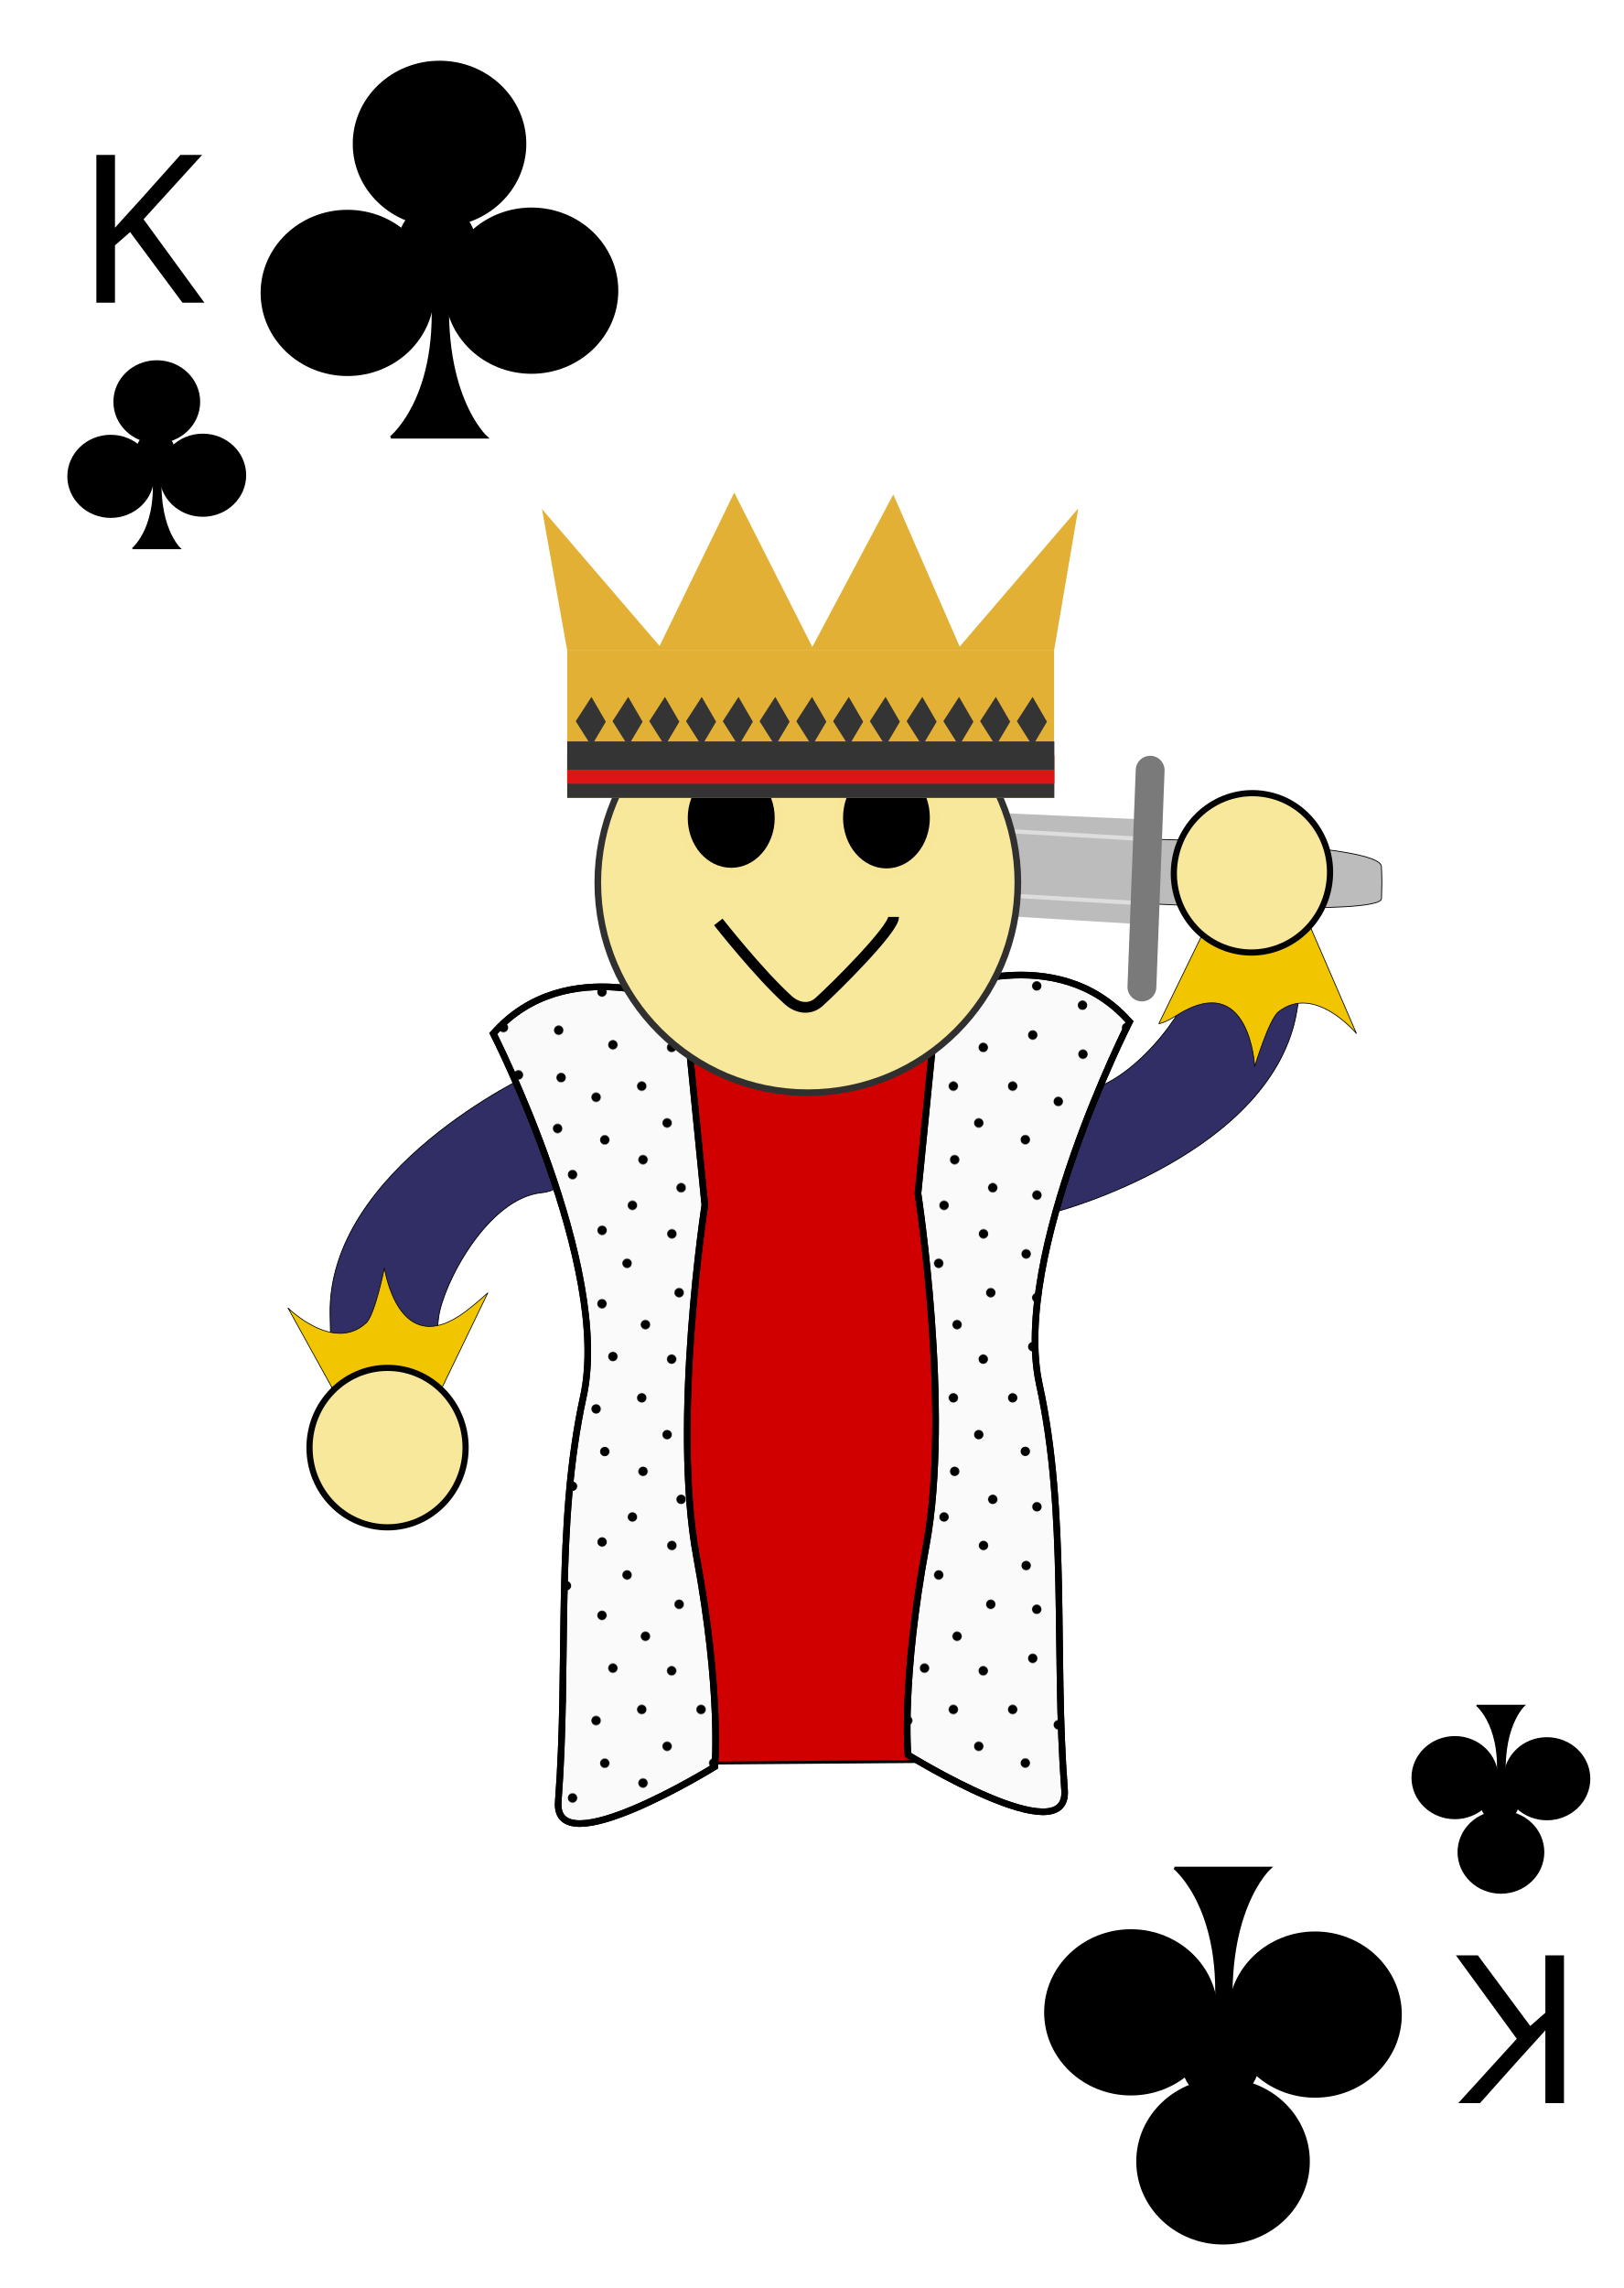
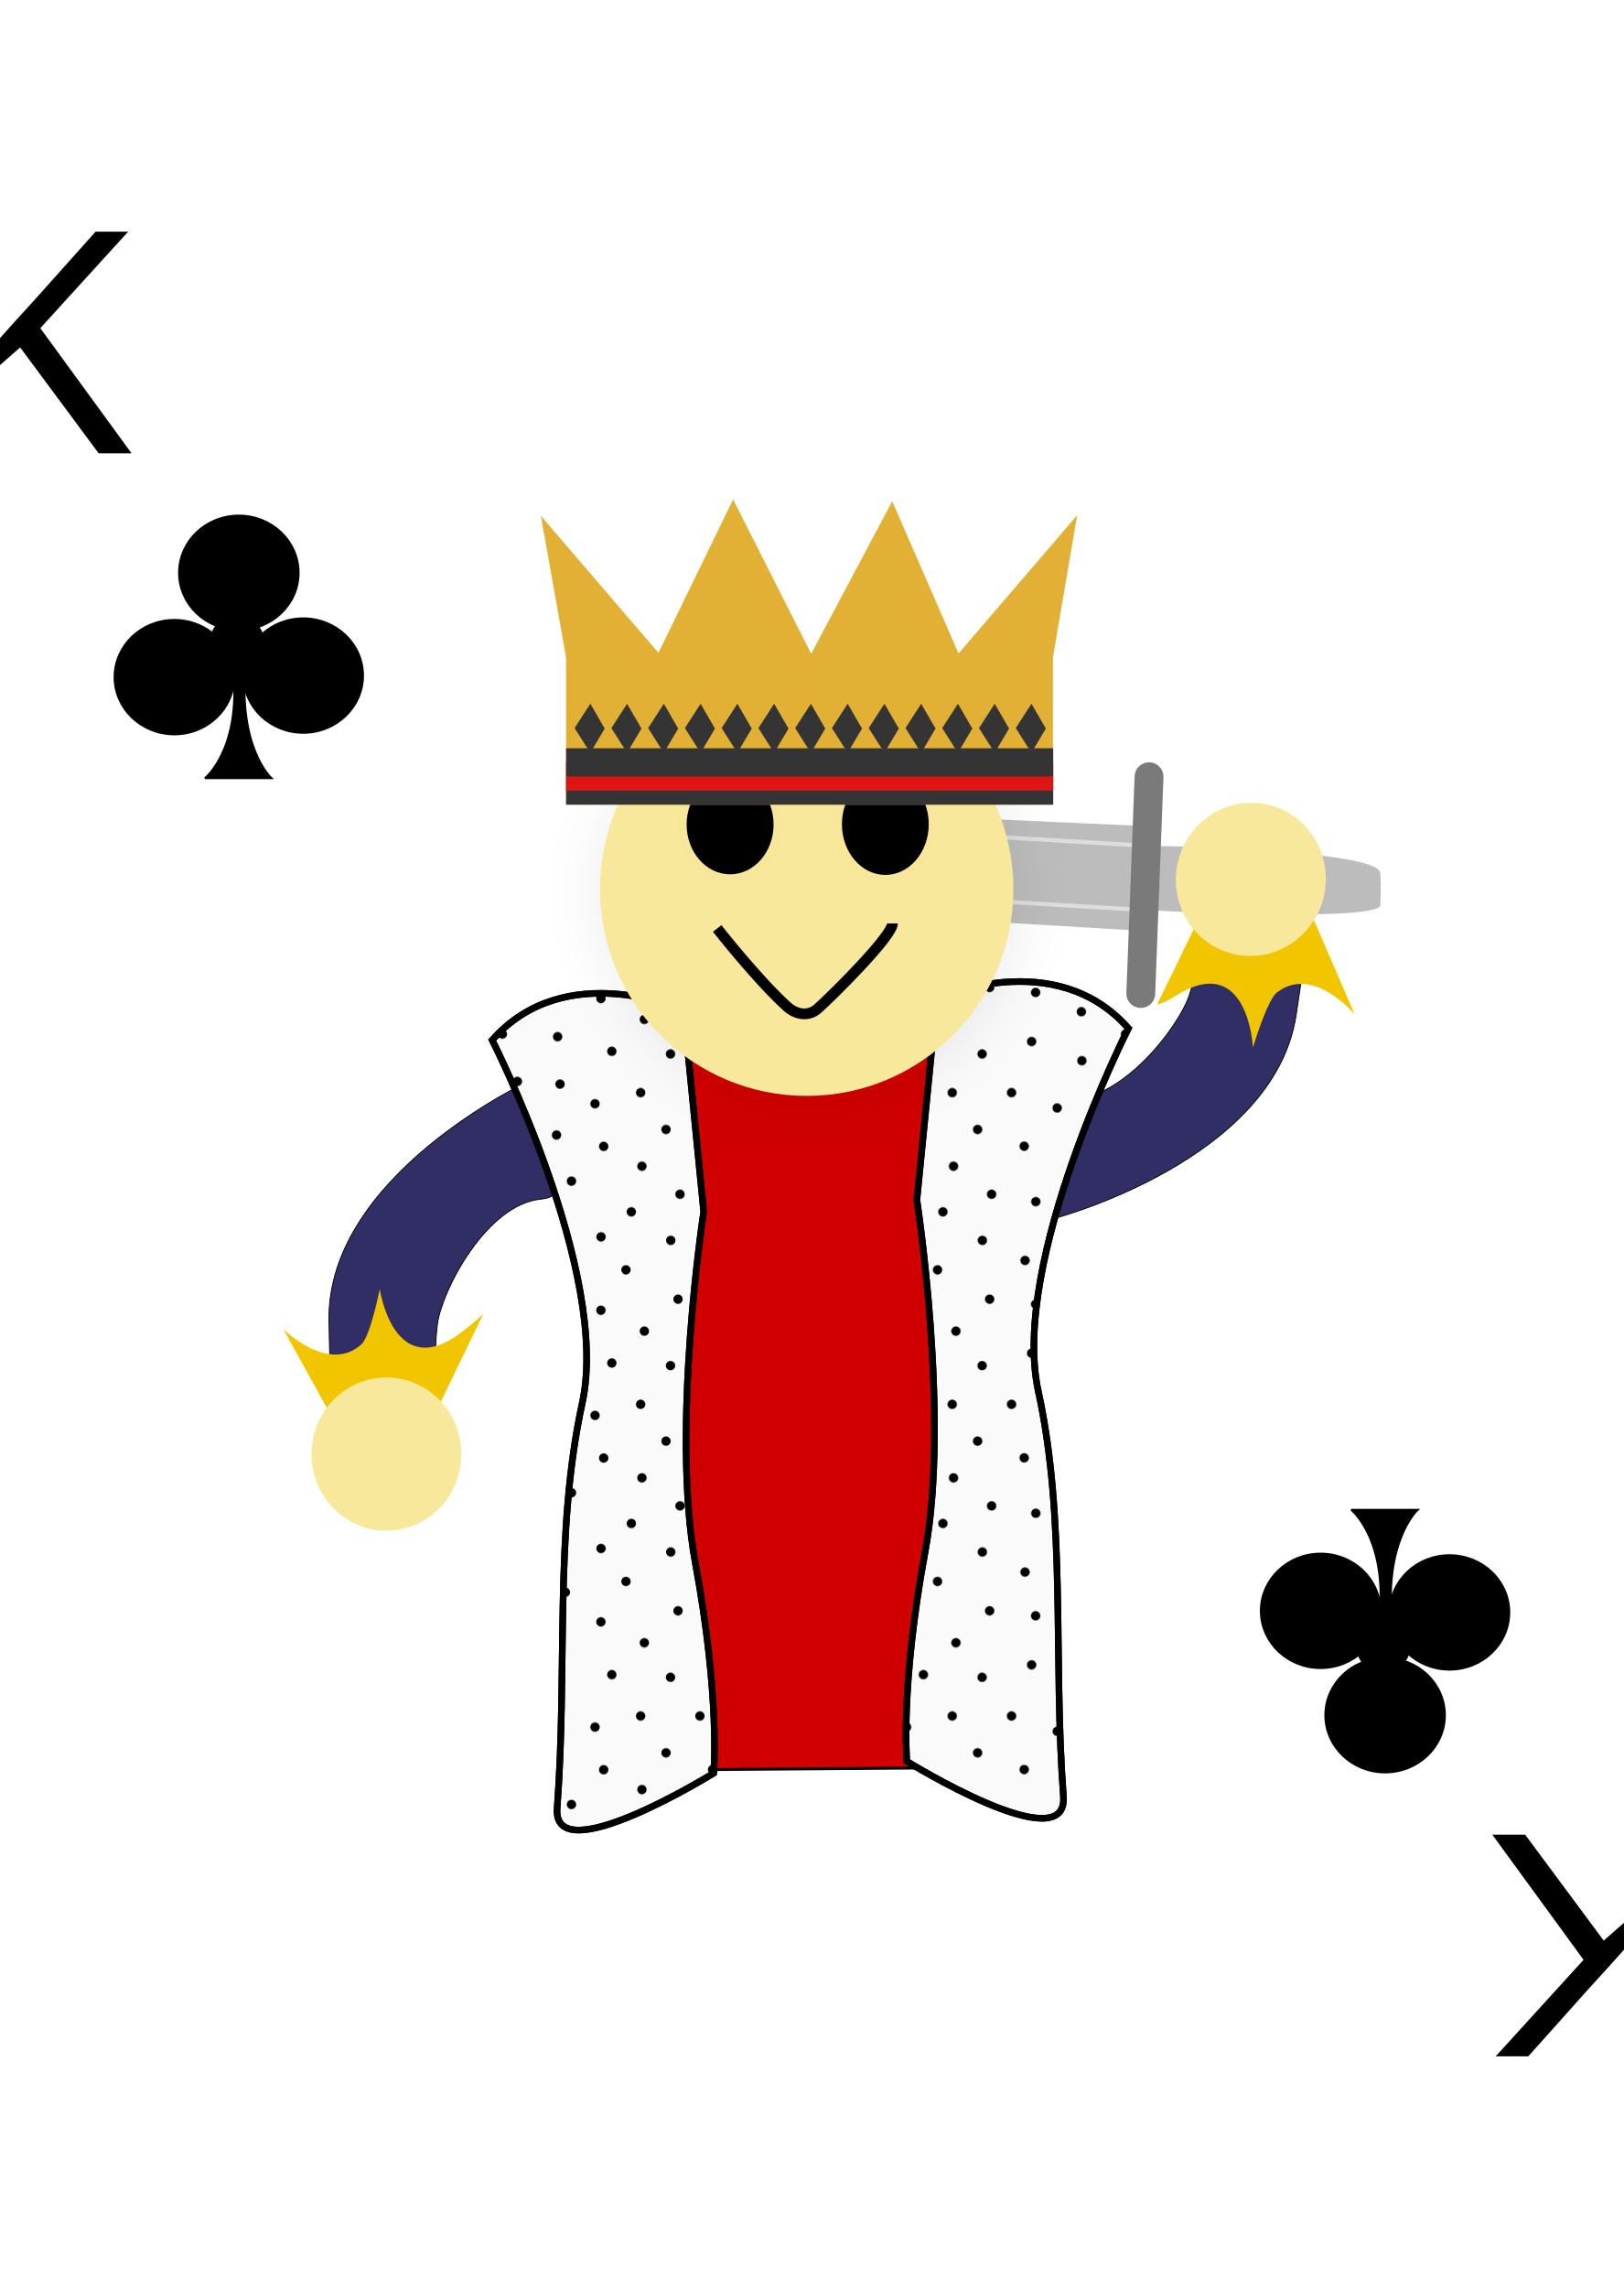
<svg xmlns="http://www.w3.org/2000/svg" xmlns:xlink="http://www.w3.org/1999/xlink" id="svg8" version="1.1" viewBox="0 0 443 624" height="624mm" width="443mm">
  <defs id="defs2">
-     <pattern patternTransform="matrix(8.5,0,0,8.5,30.53124,18.36469)" id="pattern3461" xlink:href="#Polkadots-med" />
-     <pattern patternTransform="matrix(8.5,0,0,8.5,30.53124,18.36469)" id="pattern3459" xlink:href="#Polkadots-med" />
+     <pattern patternTransform="matrix(8.5,0,0,8.5,30.22488,20.14122)" id="pattern3461" xlink:href="#Polkadots-med" />
+     <pattern patternTransform="matrix(8.5,0,0,8.5,30.22488,20.14122)" id="pattern3459" xlink:href="#Polkadots-med" />
    <pattern patternUnits="userSpaceOnUse" width="10" height="10" patternTransform="translate(0,0) scale(10,10)" id="Polkadots-med">
      <circle style="fill:black;stroke:none" cx="2.567" cy="0.810" r="0.15" id="circle2460" />
      <circle style="fill:black;stroke:none" cx="3.048" cy="2.33" r="0.15" id="circle2462" />
      <circle style="fill:black;stroke:none" cx="4.418" cy="2.415" r="0.15" id="circle2464" />
      <circle style="fill:black;stroke:none" cx="1.844" cy="3.029" r="0.15" id="circle2466" />
      <circle style="fill:black;stroke:none" cx="6.08" cy="1.363" r="0.15" id="circle2468" />
      <circle style="fill:black;stroke:none" cx="5.819" cy="4.413" r="0.15" id="circle2470" />
      <circle style="fill:black;stroke:none" cx="4.305" cy="4.048" r="0.15" id="circle2472" />
      <circle style="fill:black;stroke:none" cx="5.541" cy="3.045" r="0.15" id="circle2474" />
      <circle style="fill:black;stroke:none" cx="4.785" cy="5.527" r="0.15" id="circle2476" />
      <circle style="fill:black;stroke:none" cx="2.667" cy="5.184" r="0.15" id="circle2478" />
      <circle style="fill:black;stroke:none" cx="7.965" cy="1.448" r="0.15" id="circle2480" />
      <circle style="fill:black;stroke:none" cx="7.047" cy="5.049" r="0.15" id="circle2482" />
      <circle style="fill:black;stroke:none" cx="4.340" cy="0.895" r="0.15" id="circle2484" />
      <circle style="fill:black;stroke:none" cx="7.125" cy="0.340" r="0.15" id="circle2486" />
      <circle style="fill:black;stroke:none" cx="9.553" cy="1.049" r="0.15" id="circle2488" />
      <circle style="fill:black;stroke:none" cx="7.006" cy="2.689" r="0.15" id="circle2490" />
      <circle style="fill:black;stroke:none" cx="8.909" cy="2.689" r="0.15" id="circle2492" />
      <circle style="fill:black;stroke:none" cx="9.315" cy="4.407" r="0.15" id="circle2494" />
      <circle style="fill:black;stroke:none" cx="7.820" cy="3.870" r="0.15" id="circle2496" />
      <circle style="fill:black;stroke:none" cx="8.270" cy="5.948" r="0.15" id="circle2498" />
      <circle style="fill:black;stroke:none" cx="7.973" cy="7.428" r="0.15" id="circle2500" />
      <circle style="fill:black;stroke:none" cx="9.342" cy="8.072" r="0.15" id="circle2502" />
      <circle style="fill:black;stroke:none" cx="8.206" cy="9.315" r="0.15" id="circle2504" />
      <circle style="fill:black;stroke:none" cx="9.682" cy="9.475" r="0.15" id="circle2506" />
      <circle style="fill:black;stroke:none" cx="9.688" cy="6.186" r="0.15" id="circle2508" />
      <circle style="fill:black;stroke:none" cx="3.379" cy="6.296" r="0.15" id="circle2510" />
      <circle style="fill:black;stroke:none" cx="2.871" cy="8.204" r="0.15" id="circle2512" />
      <circle style="fill:black;stroke:none" cx="4.59" cy="8.719" r="0.15" id="circle2514" />
      <circle style="fill:black;stroke:none" cx="3.181" cy="9.671" r="0.15" id="circle2516" />
      <circle style="fill:black;stroke:none" cx="5.734" cy="7.315" r="0.15" id="circle2518" />
      <circle style="fill:black;stroke:none" cx="6.707" cy="6.513" r="0.15" id="circle2520" />
      <circle style="fill:black;stroke:none" cx="5.730" cy="9.670" r="0.15" id="circle2522" />
      <circle style="fill:black;stroke:none" cx="6.535" cy="8.373" r="0.15" id="circle2524" />
      <circle style="fill:black;stroke:none" cx="4.37" cy="7.154" r="0.15" id="circle2526" />
      <circle style="fill:black;stroke:none" cx="0.622" cy="7.25" r="0.15" id="circle2528" />
      <circle style="fill:black;stroke:none" cx="0.831" cy="5.679" r="0.15" id="circle2530" />
      <circle style="fill:black;stroke:none" cx="1.257" cy="8.519" r="0.15" id="circle2532" />
      <circle style="fill:black;stroke:none" cx="1.989" cy="6.877" r="0.15" id="circle2534" />
      <circle style="fill:black;stroke:none" cx="0.374" cy="3.181" r="0.15" id="circle2536" />
      <circle style="fill:black;stroke:none" cx="1.166" cy="1.664" r="0.15" id="circle2538" />
      <circle style="fill:black;stroke:none" cx="1.151" cy="0.093" r="0.15" id="circle2540" />
      <circle style="fill:black;stroke:none" cx="1.151" cy="10.093" r="0.15" id="circle2542" />
      <circle style="fill:black;stroke:none" cx="1.302" cy="4.451" r="0.15" id="circle2544" />
      <circle style="fill:black;stroke:none" cx="3.047" cy="3.763" r="0.15" id="circle2546" />
    </pattern>
    <clipPath clipPathUnits="userSpaceOnUse" id="clipEmfPath1">
      <path d="M 0,0 H 264.091 V 373.013 H 0 Z" id="path833" />
    </clipPath>
    <pattern id="EMFhbasepattern" patternUnits="userSpaceOnUse" width="6" height="6" x="0" y="0" />
+     <filter style="color-interpolation-filters:sRGB;" id="filter15772" x="-0.17" y="-0.17" width="1.347" height="1.347">
+       <feFlood flood-opacity="0.082" flood-color="rgb(0,0,0)" result="flood" id="feFlood15762" />
+       <feComposite in="flood" in2="SourceGraphic" operator="in" result="composite1" id="feComposite15764" />
+       <feGaussianBlur in="composite1" stdDeviation="9.391" result="blur" id="feGaussianBlur15766" />
+       <feOffset dx="1" dy="1" result="offset" id="feOffset15768" />
+       <feComposite in="SourceGraphic" in2="offset" operator="over" result="composite2" id="feComposite15770" />
+     </filter>
  </defs>
  <g id="layer1">
    <text xml:space="preserve" style="font-style:normal;font-weight:normal;font-size:27.566px;line-height:1.25;font-family:sans-serif;fill:#000000;fill-opacity:1;stroke:none;stroke-width:0.861" x="26.895" y="60.38" id="text874">
      <tspan x="26.895" y="60.38" style="font-style:normal;font-variant:normal;font-weight:normal;font-stretch:normal;font-size:27.566px;font-family:'Fredoka One';-inkscape-font-specification:'Fredoka One';stroke-width:0.861" id="tspan884" />
    </text>
-     <text id="text1076" y="82.549" x="20.82" style="font-style:normal;font-weight:normal;font-size:56.444px;line-height:1.25;font-family:sans-serif;fill:#000000;fill-opacity:1;stroke:none;stroke-width:0.265" xml:space="preserve">
-       <tspan style="font-style:normal;font-variant:normal;font-weight:normal;font-stretch:normal;font-size:56.444px;font-family:'Fredoka One';-inkscape-font-specification:'Fredoka One';fill:#000000;fill-opacity:1;stroke-width:0.265" y="82.549" x="20.82" id="tspan1074">K</tspan>
-     </text>
-     <g id="g1964">
-       <path style="fill:#d00000;fill-opacity:1;stroke:#000000;stroke-width:0.794px;stroke-linecap:butt;stroke-linejoin:miter;stroke-opacity:1" d="m 162.105,278.076 1.109,203.001 112.426,-0.869 0.37,-202.131 z" id="path903" />
-       <path style="fill:#302e65;fill-opacity:1;stroke:#000000;stroke-width:0.225px;stroke-linecap:butt;stroke-linejoin:miter;stroke-opacity:1" d="m 145.03,292.797 c 0,0 -55.886,25.898 -54.977,65.882 0.909,39.984 0.454,22.718 0.454,22.718 l 28.99,-0.682 c 0,0 -1.034,-12.265 0.156,-21.405 1.19,-9.14 13.367,-32.53 28.104,-34.026 16.992,-1.725 -2.726,-32.487 -2.726,-32.487 z" id="path990" />
-       <g id="g1031" transform="matrix(0.85,0,0,0.85,30.30406,19.84135)">
+     <g id="g12892">
+       <path style="fill:#d00000;fill-opacity:1;stroke:#000000;stroke-width:0.794px;stroke-linecap:butt;stroke-linejoin:miter;stroke-opacity:1" d="m 161.798,279.853 1.109,203.001 112.426,-0.869 0.37,-202.131 z" id="path903" />
+       <path style="fill:#302e65;fill-opacity:1;stroke:#000000;stroke-width:0.225px;stroke-linecap:butt;stroke-linejoin:miter;stroke-opacity:1" d="m 144.723,294.574 c 0,0 -55.886,25.898 -54.977,65.882 0.909,39.984 0.454,22.718 0.454,22.718 l 28.99,-0.682 c 0,0 -1.034,-12.265 0.156,-21.405 1.19,-9.14 13.367,-32.53 28.104,-34.026 16.992,-1.725 -2.726,-32.487 -2.726,-32.487 z" id="path990" />
+       <g id="g1031" transform="matrix(0.85,0,0,0.85,29.9977,21.61789)">
        <g id="g1048">
-           <path id="path1010" d="m 331.85,266.556 c 0,0 75.751,4.065 75.887,-1.583 0.136,-5.648 0.188,-4.844 -0.018,-10.255 -0.294,-7.723 -76.038,-8.83 -76.038,-8.83 z" style="fill:#bcbcbc;fill-opacity:1;stroke:#000000;stroke-width:0.265px;stroke-linecap:butt;stroke-linejoin:miter;stroke-opacity:1" />
+           <path id="path1010" d="m 331.85,266.556 c 0,0 75.751,4.065 75.887,-1.583 0.136,-5.648 0.188,-4.844 -0.018,-10.255 -0.294,-7.723 -76.038,-8.83 -76.038,-8.83 z" style="fill:#bcbcbc;fill-opacity:1;stroke:none;stroke-width:0.265px;stroke-linecap:butt;stroke-linejoin:miter;stroke-opacity:1" />
          <path style="fill:#bcbcbc;fill-opacity:1;stroke:none;stroke-width:0.265px;stroke-linecap:butt;stroke-linejoin:miter;stroke-opacity:1" d="m 332.619,239.637 -58.964,-2.646 -1.323,32.695 59.342,3.591 z" id="path1014" />
          <path id="path1024" d="m 331.681,245.888 -58.666,-3.475" style="fill:none;stroke:#dddddd;stroke-width:1.323;stroke-linecap:butt;stroke-linejoin:miter;stroke-miterlimit:4;stroke-dasharray:none;stroke-opacity:1" />
          <path style="fill:none;stroke:#dddddd;stroke-width:1.323;stroke-linecap:butt;stroke-linejoin:miter;stroke-miterlimit:4;stroke-dasharray:none;stroke-opacity:1" d="m 331.85,266.556 -58.666,-3.475" id="path1026" />
          <path style="fill:none;stroke:#7a7a7a;stroke-width:9.26;stroke-linecap:round;stroke-linejoin:miter;stroke-miterlimit:4;stroke-dasharray:none;stroke-opacity:1" d="m 330.845,293.336 2.646,-69.548" id="path1012" />
        </g>
        <g id="g1037" />
      </g>
-       <path id="path994" d="m 288.322,330.421 c 0,0 59.534,-15.8 65.582,-55.334 6.048,-39.534 3.497,-22.452 3.497,-22.452 l -28.667,-4.363 c 0,0 -1.111,12.258 -3.871,21.053 -2.759,8.795 -18.813,29.715 -33.585,28.629 -17.033,-1.252 -2.957,32.466 -2.957,32.466 z" style="fill:#302e65;fill-opacity:1;stroke:#000000;stroke-width:0.225px;stroke-linecap:butt;stroke-linejoin:miter;stroke-opacity:1" />
-       <path id="path3234" d="m 134.579,281.892 c 0,0 32.3,63.527 24.576,98.967 -7.724,35.44 -3.985,72.665 -6.856,110.492 -1.345,17.721 42.71,-9.542 42.71,-9.542 0,0 1.817,-20.446 -4.998,-57.249 -6.815,-36.803 2.272,-95.87 2.272,-95.87 l -5.452,-54.977 c 0,0 -32.259,-14.539 -52.251,8.178 z" style="fill:#fafafb;fill-opacity:1;stroke:#000000;stroke-width:1.799;stroke-linecap:butt;stroke-linejoin:miter;stroke-miterlimit:4;stroke-dasharray:none;stroke-opacity:1" />
-       <path style="fill:url(#pattern3459);fill-opacity:1;stroke:#000000;stroke-width:1.799;stroke-linecap:butt;stroke-linejoin:miter;stroke-miterlimit:4;stroke-dasharray:none;stroke-opacity:1" d="m 134.579,281.892 c 0,0 32.3,63.527 24.576,98.967 -7.724,35.44 -3.985,72.665 -6.856,110.492 -1.345,17.721 42.71,-9.542 42.71,-9.542 0,0 1.817,-20.446 -4.998,-57.249 -6.815,-36.803 2.272,-95.87 2.272,-95.87 l -5.452,-54.977 c 0,0 -32.259,-14.539 -52.251,8.178 z" id="path998" />
-       <path id="path1008" d="m 308.137,278.68 c 0,0 -32.3,63.527 -24.576,98.967 7.724,35.44 3.985,72.665 6.856,110.492 1.345,17.721 -42.71,-9.542 -42.71,-9.542 0,0 -1.817,-20.446 4.998,-57.249 6.815,-36.803 -2.272,-95.87 -2.272,-95.87 l 5.452,-54.977 c 0,0 32.259,-14.539 52.251,8.178 z" style="fill:#fafafb;fill-opacity:1;stroke:#000000;stroke-width:1.799;stroke-linecap:butt;stroke-linejoin:miter;stroke-miterlimit:4;stroke-dasharray:none;stroke-opacity:1" />
-       <path style="fill:url(#pattern3461);fill-opacity:1;stroke:#000000;stroke-width:1.799;stroke-linecap:butt;stroke-linejoin:miter;stroke-miterlimit:4;stroke-dasharray:none;stroke-opacity:1" d="m 308.137,278.68 c 0,0 -32.3,63.527 -24.576,98.967 7.724,35.44 3.985,72.665 6.856,110.492 1.345,17.721 -42.71,-9.542 -42.71,-9.542 0,0 -1.817,-20.446 4.998,-57.249 6.815,-36.803 -2.272,-95.87 -2.272,-95.87 l 5.452,-54.977 c 0,0 32.259,-14.539 52.251,8.178 z" id="path3236" />
-       <g id="g986" transform="matrix(0.85,0,0,0.85,30.53124,18.36469)">
-         <circle style="fill:#f8e89b;fill-opacity:1;stroke:#303030;stroke-width:4.26;stroke-linecap:round;stroke-miterlimit:4;stroke-dasharray:none;stroke-opacity:1;paint-order:stroke fill markers" id="path883-1" cx="223.353" cy="261.587" r="66.344" />
+       <path id="path994" d="m 288.016,332.198 c 0,0 59.534,-15.8 65.582,-55.334 6.048,-39.534 2.864,-26.218 2.864,-26.218 l -28.034,-0.596 c 0,0 -1.111,12.258 -3.871,21.053 -2.759,8.795 -18.813,29.715 -33.585,28.629 -17.033,-1.252 -2.957,32.466 -2.957,32.466 z" style="fill:#302e65;fill-opacity:1;stroke:#000000;stroke-width:0.225px;stroke-linecap:butt;stroke-linejoin:miter;stroke-opacity:1" />
+       <path id="path3234" d="m 134.273,283.669 c 0,0 32.3,63.527 24.576,98.967 -7.724,35.44 -3.985,72.665 -6.856,110.492 -1.345,17.721 42.71,-9.542 42.71,-9.542 0,0 1.817,-20.446 -4.998,-57.249 -6.815,-36.803 2.272,-95.87 2.272,-95.87 l -5.452,-54.977 c 0,0 -32.259,-14.539 -52.251,8.178 z" style="fill:#fafafb;fill-opacity:1;stroke:#000000;stroke-width:1.799;stroke-linecap:butt;stroke-linejoin:miter;stroke-miterlimit:4;stroke-dasharray:none;stroke-opacity:1" />
+       <path style="fill:url(#pattern3459);fill-opacity:1;stroke:#000000;stroke-width:1.799;stroke-linecap:butt;stroke-linejoin:miter;stroke-miterlimit:4;stroke-dasharray:none;stroke-opacity:1" d="m 134.273,283.669 c 0,0 32.3,63.527 24.576,98.967 -7.724,35.44 -3.985,72.665 -6.856,110.492 -1.345,17.721 42.71,-9.542 42.71,-9.542 0,0 1.817,-20.446 -4.998,-57.249 -6.815,-36.803 2.272,-95.87 2.272,-95.87 l -5.452,-54.977 c 0,0 -32.259,-14.539 -52.251,8.178 z" id="path998" />
+       <path id="path1008" d="m 307.831,280.456 c 0,0 -32.3,63.527 -24.576,98.967 7.724,35.44 3.985,72.665 6.856,110.492 1.345,17.721 -42.71,-9.542 -42.71,-9.542 0,0 -1.817,-20.446 4.998,-57.249 6.815,-36.803 -2.272,-95.87 -2.272,-95.87 l 5.452,-54.977 c 0,0 32.259,-14.539 52.251,8.178 z" style="fill:#fafafb;fill-opacity:1;stroke:#000000;stroke-width:1.799;stroke-linecap:butt;stroke-linejoin:miter;stroke-miterlimit:4;stroke-dasharray:none;stroke-opacity:1" />
+       <path style="fill:url(#pattern3461);fill-opacity:1;stroke:#000000;stroke-width:1.799;stroke-linecap:butt;stroke-linejoin:miter;stroke-miterlimit:4;stroke-dasharray:none;stroke-opacity:1" d="m 307.831,280.456 c 0,0 -32.3,63.527 -24.576,98.967 7.724,35.44 3.985,72.665 6.856,110.492 1.345,17.721 -42.71,-9.542 -42.71,-9.542 0,0 -1.817,-20.446 4.998,-57.249 6.815,-36.803 -2.272,-95.87 -2.272,-95.87 l 5.452,-54.977 c 0,0 32.259,-14.539 52.251,8.178 z" id="path3236" />
+       <g id="g986" transform="matrix(0.85,0,0,0.85,30.22488,20.14122)" style="filter:url(#filter15772)">
+         <circle style="fill:#f8e89b;fill-opacity:1;stroke:none;stroke-width:4.26;stroke-linecap:round;stroke-miterlimit:4;stroke-dasharray:none;stroke-opacity:1;paint-order:stroke fill markers" id="path883-1" cx="223.353" cy="261.587" r="66.344" />
        <ellipse ry="15.979" rx="13.953" cy="240.852" cx="198.771" id="path900" style="fill:#000000;fill-opacity:1;stroke:#f8e798;stroke-width:5.544;stroke-linecap:round;stroke-miterlimit:4;stroke-dasharray:none;stroke-opacity:1;paint-order:stroke fill markers" />
        <ellipse style="fill:#000000;fill-opacity:1;stroke:#f8e798;stroke-width:5.588;stroke-linecap:round;stroke-miterlimit:4;stroke-dasharray:none;stroke-opacity:1;paint-order:stroke fill markers" id="path900-2" cx="248.588" cy="240.762" rx="13.93" ry="16.264" />
        <path id="path873" d="m 194.623,274.209 c 0,0 12.931,16.496 22.45,25.085 2.844,2.566 6.839,3.304 9.845,0.615 5.072,-4.538 23.966,-23.313 23.966,-27.313" style="fill:none;stroke:#000000;stroke-width:3.446;stroke-linecap:butt;stroke-linejoin:miter;stroke-miterlimit:4;stroke-dasharray:none;stroke-opacity:1" />
      </g>
-       <g id="g1152" transform="matrix(0.85,0,0,0.85,30.53124,25.43284)">
+       <g id="g1152" transform="matrix(0.85,0,0,0.85,30.22488,27.29713)">
        <g id="g3457" transform="matrix(0.9809434,0,0,1,2.874001,-5.906791)">
-           <g id="g3435">
-             <rect y="184.724" x="146.035" height="47.259" width="159.293" id="rect876" style="fill:#e1b035;fill-opacity:1;stroke:none;stroke-width:1.032;paint-order:stroke fill markers" />
+           <g id="g15554">
+             <rect y="183.515" x="146.035" height="48.468" width="159.293" id="rect876" style="fill:#e1b035;fill-opacity:1;stroke:none;stroke-width:1.045;paint-order:stroke fill markers" />
            <path id="path880" d="m 146.035,184.724 -8.25,-45.409 38.473,43.942 24.431,-49.22 25.543,49.528 26.504,-48.938 21.709,48.829 38.81,-44.359 -7.927,45.627 z" style="fill:#e1b035;fill-opacity:1;stroke:none;stroke-width:0.262px;stroke-linecap:butt;stroke-linejoin:miter;stroke-opacity:1" />
+             <rect y="222.93" x="146.035" height="9.053" width="159.384" id="rect893" style="fill:#343434;fill-opacity:1;stroke:none;stroke-width:1.125;stroke-opacity:1;paint-order:stroke fill markers" />
+             <rect y="218.403" x="146.035" height="9.053" width="159.384" id="rect895" style="fill:#de1515;fill-opacity:1;stroke:none;stroke-width:1.125;stroke-opacity:1;paint-order:stroke fill markers" />
+             <g transform="matrix(1,0,0,1.12905,-0.1755572,-28.2763)" id="g1101">
+               <path id="path897" d="M 153.179,214.469 149,208.74 l 5.143,-6.917 4.701,7.056 -4.059,5.939 z" style="fill:#343434;fill-opacity:1;stroke:none;stroke-width:0.297px;stroke-linecap:butt;stroke-linejoin:miter;stroke-opacity:1" />
+               <path style="fill:#343434;fill-opacity:1;stroke:none;stroke-width:0.297px;stroke-linecap:butt;stroke-linejoin:miter;stroke-opacity:1" d="m 165.207,214.469 -4.179,-5.729 5.143,-6.917 4.701,7.056 -4.059,5.939 z" id="path918" />
+               <path id="path920" d="m 177.235,214.469 -4.179,-5.729 5.143,-6.917 4.701,7.056 -4.059,5.939 z" style="fill:#343434;fill-opacity:1;stroke:none;stroke-width:0.297px;stroke-linecap:butt;stroke-linejoin:miter;stroke-opacity:1" />
+               <path style="fill:#343434;fill-opacity:1;stroke:none;stroke-width:0.297px;stroke-linecap:butt;stroke-linejoin:miter;stroke-opacity:1" d="m 189.262,214.469 -4.179,-5.729 5.143,-6.917 4.701,7.056 -4.059,5.939 z" id="path922" />
+               <path id="path924" d="m 201.29,214.469 -4.179,-5.729 5.143,-6.917 4.701,7.056 -4.059,5.939 z" style="fill:#343434;fill-opacity:1;stroke:none;stroke-width:0.297px;stroke-linecap:butt;stroke-linejoin:miter;stroke-opacity:1" />
+               <path style="fill:#343434;fill-opacity:1;stroke:none;stroke-width:0.297px;stroke-linecap:butt;stroke-linejoin:miter;stroke-opacity:1" d="m 213.318,214.469 -4.179,-5.729 5.143,-6.917 4.701,7.056 -4.059,5.939 z" id="path926" />
+               <path id="path928" d="m 225.346,214.469 -4.179,-5.729 5.143,-6.917 4.701,7.056 -4.059,5.939 z" style="fill:#343434;fill-opacity:1;stroke:none;stroke-width:0.297px;stroke-linecap:butt;stroke-linejoin:miter;stroke-opacity:1" />
+               <path style="fill:#343434;fill-opacity:1;stroke:none;stroke-width:0.297px;stroke-linecap:butt;stroke-linejoin:miter;stroke-opacity:1" d="m 249.402,214.469 -4.179,-5.729 5.143,-6.917 4.701,7.056 -4.059,5.939 z" id="path930" />
+               <path id="path932" d="m 237.374,214.469 -4.179,-5.729 5.143,-6.917 4.701,7.056 -4.059,5.939 z" style="fill:#343434;fill-opacity:1;stroke:none;stroke-width:0.297px;stroke-linecap:butt;stroke-linejoin:miter;stroke-opacity:1" />
+               <path id="path934" d="m 261.429,214.469 -4.179,-5.729 5.143,-6.917 4.701,7.056 -4.059,5.939 z" style="fill:#343434;fill-opacity:1;stroke:none;stroke-width:0.297px;stroke-linecap:butt;stroke-linejoin:miter;stroke-opacity:1" />
+               <path style="fill:#343434;fill-opacity:1;stroke:none;stroke-width:0.297px;stroke-linecap:butt;stroke-linejoin:miter;stroke-opacity:1" d="m 273.457,214.469 -4.179,-5.729 5.143,-6.917 4.701,7.056 -4.059,5.939 z" id="path936" />
+               <path id="path938" d="m 285.485,214.469 -4.179,-5.729 5.143,-6.917 4.701,7.056 -4.059,5.939 z" style="fill:#343434;fill-opacity:1;stroke:none;stroke-width:0.297px;stroke-linecap:butt;stroke-linejoin:miter;stroke-opacity:1" />
+               <path style="fill:#343434;fill-opacity:1;stroke:none;stroke-width:0.297px;stroke-linecap:butt;stroke-linejoin:miter;stroke-opacity:1" d="m 297.513,214.469 -4.179,-5.729 5.143,-6.917 4.701,7.056 -4.059,5.939 z" id="path940" />
+             </g>
+             <rect style="fill:#343434;fill-opacity:1;stroke:none;stroke-width:1.125;stroke-opacity:1;paint-order:stroke fill markers" id="rect882" width="159.384" height="9.053" x="146.035" y="213.877" />
          </g>
-           <rect y="222.93" x="146.035" height="9.053" width="159.384" id="rect893" style="fill:#343434;fill-opacity:1;stroke:none;stroke-width:1.125;stroke-opacity:1;paint-order:stroke fill markers" />
-           <rect y="218.403" x="146.035" height="9.053" width="159.384" id="rect895" style="fill:#de1515;fill-opacity:1;stroke:none;stroke-width:1.125;stroke-opacity:1;paint-order:stroke fill markers" />
-           <g transform="matrix(1,0,0,1.12905,-0.1755572,-28.2763)" id="g1101">
-             <path id="path897" d="M 153.179,214.469 149,208.74 l 5.143,-6.917 4.701,7.056 -4.059,5.939 z" style="fill:#343434;fill-opacity:1;stroke:none;stroke-width:0.297px;stroke-linecap:butt;stroke-linejoin:miter;stroke-opacity:1" />
-             <path style="fill:#343434;fill-opacity:1;stroke:none;stroke-width:0.297px;stroke-linecap:butt;stroke-linejoin:miter;stroke-opacity:1" d="m 165.207,214.469 -4.179,-5.729 5.143,-6.917 4.701,7.056 -4.059,5.939 z" id="path918" />
-             <path id="path920" d="m 177.235,214.469 -4.179,-5.729 5.143,-6.917 4.701,7.056 -4.059,5.939 z" style="fill:#343434;fill-opacity:1;stroke:none;stroke-width:0.297px;stroke-linecap:butt;stroke-linejoin:miter;stroke-opacity:1" />
-             <path style="fill:#343434;fill-opacity:1;stroke:none;stroke-width:0.297px;stroke-linecap:butt;stroke-linejoin:miter;stroke-opacity:1" d="m 189.262,214.469 -4.179,-5.729 5.143,-6.917 4.701,7.056 -4.059,5.939 z" id="path922" />
-             <path id="path924" d="m 201.29,214.469 -4.179,-5.729 5.143,-6.917 4.701,7.056 -4.059,5.939 z" style="fill:#343434;fill-opacity:1;stroke:none;stroke-width:0.297px;stroke-linecap:butt;stroke-linejoin:miter;stroke-opacity:1" />
-             <path style="fill:#343434;fill-opacity:1;stroke:none;stroke-width:0.297px;stroke-linecap:butt;stroke-linejoin:miter;stroke-opacity:1" d="m 213.318,214.469 -4.179,-5.729 5.143,-6.917 4.701,7.056 -4.059,5.939 z" id="path926" />
-             <path id="path928" d="m 225.346,214.469 -4.179,-5.729 5.143,-6.917 4.701,7.056 -4.059,5.939 z" style="fill:#343434;fill-opacity:1;stroke:none;stroke-width:0.297px;stroke-linecap:butt;stroke-linejoin:miter;stroke-opacity:1" />
-             <path style="fill:#343434;fill-opacity:1;stroke:none;stroke-width:0.297px;stroke-linecap:butt;stroke-linejoin:miter;stroke-opacity:1" d="m 249.402,214.469 -4.179,-5.729 5.143,-6.917 4.701,7.056 -4.059,5.939 z" id="path930" />
-             <path id="path932" d="m 237.374,214.469 -4.179,-5.729 5.143,-6.917 4.701,7.056 -4.059,5.939 z" style="fill:#343434;fill-opacity:1;stroke:none;stroke-width:0.297px;stroke-linecap:butt;stroke-linejoin:miter;stroke-opacity:1" />
-             <path id="path934" d="m 261.429,214.469 -4.179,-5.729 5.143,-6.917 4.701,7.056 -4.059,5.939 z" style="fill:#343434;fill-opacity:1;stroke:none;stroke-width:0.297px;stroke-linecap:butt;stroke-linejoin:miter;stroke-opacity:1" />
-             <path style="fill:#343434;fill-opacity:1;stroke:none;stroke-width:0.297px;stroke-linecap:butt;stroke-linejoin:miter;stroke-opacity:1" d="m 273.457,214.469 -4.179,-5.729 5.143,-6.917 4.701,7.056 -4.059,5.939 z" id="path936" />
-             <path id="path938" d="m 285.485,214.469 -4.179,-5.729 5.143,-6.917 4.701,7.056 -4.059,5.939 z" style="fill:#343434;fill-opacity:1;stroke:none;stroke-width:0.297px;stroke-linecap:butt;stroke-linejoin:miter;stroke-opacity:1" />
-             <path style="fill:#343434;fill-opacity:1;stroke:none;stroke-width:0.297px;stroke-linecap:butt;stroke-linejoin:miter;stroke-opacity:1" d="m 297.513,214.469 -4.179,-5.729 5.143,-6.917 4.701,7.056 -4.059,5.939 z" id="path940" />
-           </g>
-           <rect style="fill:#343434;fill-opacity:1;stroke:none;stroke-width:1.125;stroke-opacity:1;paint-order:stroke fill markers" id="rect882" width="159.384" height="9.053" x="146.035" y="213.877" />
        </g>
      </g>
-       <path id="path1086" d="m 357.402,252.635 12.657,29.249 c 0,0 -11.379,-13.69 -21.252,-5.956 -2.665,2.087 -6.509,14.971 -6.509,14.971 0,0 -1.298,-26.733 -21.389,-13.92 -3.342,2.131 -4.757,2.184 -4.757,2.184 l 12.455,-25.581 z" style="fill:#f1c600;fill-opacity:1;stroke:#000000;stroke-width:0.2px;stroke-linecap:butt;stroke-linejoin:miter;stroke-opacity:1" />
-       <ellipse ry="20.9" rx="20.446" cy="175.123" cx="377.687" id="ellipse996" style="fill:#f8e89b;fill-opacity:1;stroke:#030303;stroke-width:3.373;stroke-miterlimit:4;stroke-dasharray:none;stroke-opacity:1;paint-order:stroke fill markers" transform="rotate(10)" />
-       <path style="fill:#f1c600;fill-opacity:1;stroke:#000000;stroke-width:0.195px;stroke-linecap:butt;stroke-linejoin:miter;stroke-opacity:1" d="M 93.657,384.023 78.539,356.682 c 0,0 12.415,12.373 21.356,4.116 2.413,-2.229 4.973,-15.004 4.973,-15.004 0,0 3.766,25.787 22.234,11.817 3.072,-2.324 5.997,-5.046 5.997,-5.046 l -13.604,28.149 z" id="path1084" />
-       <ellipse style="fill:#f8e89b;fill-opacity:1;stroke:#030303;stroke-width:3.373;stroke-miterlimit:4;stroke-dasharray:none;stroke-opacity:1;paint-order:stroke fill markers" id="path992" cx="105.728" cy="394.8" rx="20.446" ry="20.9" />
+       <path id="path1086" d="m 356.921,247.412 12.657,29.249 c 0,0 -11.379,-13.69 -21.252,-5.956 -2.665,2.087 -6.509,14.971 -6.509,14.971 0,0 -1.298,-26.733 -21.389,-13.92 -3.342,2.131 -4.757,2.184 -4.757,2.184 l 12.455,-25.581 z" style="fill:#f1c600;fill-opacity:1;stroke:none;stroke-width:0.2px;stroke-linecap:butt;stroke-linejoin:miter;stroke-opacity:1" />
+       <ellipse ry="20.9" rx="20.446" cy="176.925" cx="377.694" id="ellipse996" style="fill:#f8e89b;fill-opacity:1;stroke:none;stroke-width:3.373;stroke-miterlimit:4;stroke-dasharray:none;stroke-opacity:1;paint-order:stroke fill markers" transform="rotate(10)" />
+       <path style="fill:#f1c600;fill-opacity:1;stroke:none;stroke-width:0.195px;stroke-linecap:butt;stroke-linejoin:miter;stroke-opacity:1" d="M 92.395,389.81 77.277,362.469 c 0,0 12.415,12.373 21.356,4.116 2.413,-2.229 4.973,-15.004 4.973,-15.004 0,0 3.766,25.787 22.234,11.817 3.072,-2.324 5.997,-5.046 5.997,-5.046 l -13.604,28.149 z" id="path1084" />
+       <ellipse style="fill:#f8e89b;fill-opacity:1;stroke:none;stroke-width:3.373;stroke-miterlimit:4;stroke-dasharray:none;stroke-opacity:1;paint-order:stroke fill markers" id="path992" cx="105.421" cy="396.577" rx="20.446" ry="20.9" />
    </g>
-     <text xml:space="preserve" style="font-style:normal;font-weight:normal;font-size:56.444px;line-height:1.25;font-family:sans-serif;fill:#000000;fill-opacity:1;stroke:none;stroke-width:0.265" x="-432.131" y="-533.287" id="text969" transform="scale(-1)">
-       <tspan id="tspan967" x="-432.131" y="-533.287" style="font-style:normal;font-variant:normal;font-weight:normal;font-stretch:normal;font-size:56.444px;font-family:'Fredoka One';-inkscape-font-specification:'Fredoka One';fill:#000000;fill-opacity:1;stroke-width:0.265">K</tspan>
+     <g id="layer1-8-6" transform="matrix(1.4,0,0,1.4,27.97976,139.46)">
+       <path id="path833-8-4" d="m 19.915,51.991 c 0,0 7.558,-6.046 5.337,-22.658 l 2.715,-0.084 c -1.753,16.69 4.979,22.742 4.979,22.742 H 19.915" style="fill:#000000;fill-opacity:1;stroke:#000000;stroke-width:0.341px;stroke-linecap:butt;stroke-linejoin:miter;stroke-opacity:1" />
+       <ellipse cy="31.992" cx="39.103" id="path835-62" style="fill:#000000;fill-opacity:1;stroke:#000000;stroke-width:1.098;stroke-linecap:round;stroke-linejoin:round;paint-order:stroke fill markers" rx="11.288" ry="10.785" />
+       <ellipse ry="0.336" rx="0.264" cy="36.468" cx="37.717" id="path837-5" style="fill:#000000;fill-opacity:1;stroke:#000000;stroke-width:1.022;stroke-linecap:round;stroke-linejoin:round;paint-order:stroke fill markers" />
+       <ellipse style="fill:#000000;fill-opacity:1;stroke:#000000;stroke-width:1.098;stroke-linecap:round;stroke-linejoin:round;paint-order:stroke fill markers" id="path835-2-8" cx="13.989" cy="32.298" rx="11.288" ry="10.785" />
+       <ellipse style="fill:#000000;fill-opacity:1;stroke:#000000;stroke-width:1.098;stroke-linecap:round;stroke-linejoin:round;paint-order:stroke fill markers" id="path835-6-6" cx="26.555" cy="11.97" rx="11.288" ry="10.785" />
+       <ellipse ry="4.667" rx="4.884" cy="25.3" cx="26.198" id="path869-2" style="fill:#000000;fill-opacity:1;stroke:#000000;stroke-width:0.747;stroke-linecap:round;stroke-linejoin:round;paint-order:stroke fill markers" />
+     </g>
+     <g transform="matrix(1.4,0,0,-1.4,340.6912,484.54)" id="g1018-8">
+       <path style="fill:#000000;fill-opacity:1;stroke:#000000;stroke-width:0.341px;stroke-linecap:butt;stroke-linejoin:miter;stroke-opacity:1" d="m 19.915,51.991 c 0,0 7.558,-6.046 5.337,-22.658 l 2.715,-0.084 c -1.753,16.69 4.979,22.742 4.979,22.742 H 19.915" id="path1006-4" />
+       <ellipse ry="10.785" rx="11.288" style="fill:#000000;fill-opacity:1;stroke:#000000;stroke-width:1.098;stroke-linecap:round;stroke-linejoin:round;paint-order:stroke fill markers" id="ellipse1008-7" cx="39.103" cy="31.992" />
+       <ellipse style="fill:#000000;fill-opacity:1;stroke:#000000;stroke-width:1.022;stroke-linecap:round;stroke-linejoin:round;paint-order:stroke fill markers" id="ellipse1010-2" cx="37.717" cy="36.468" rx="0.264" ry="0.336" />
+       <ellipse ry="10.785" rx="11.288" cy="32.298" cx="13.989" id="ellipse1012-4" style="fill:#000000;fill-opacity:1;stroke:#000000;stroke-width:1.098;stroke-linecap:round;stroke-linejoin:round;paint-order:stroke fill markers" />
+       <ellipse ry="10.785" rx="11.288" cy="11.97" cx="26.555" id="ellipse1014-0" style="fill:#000000;fill-opacity:1;stroke:#000000;stroke-width:1.098;stroke-linecap:round;stroke-linejoin:round;paint-order:stroke fill markers" />
+       <ellipse style="fill:#000000;fill-opacity:1;stroke:#000000;stroke-width:0.747;stroke-linecap:round;stroke-linejoin:round;paint-order:stroke fill markers" id="ellipse1016-6" cx="26.198" cy="25.3" rx="4.884" ry="4.667" />
+     </g>
+     <text id="text11445" y="123.629" x="64.721" style="font-style:normal;font-weight:normal;font-size:84.667px;line-height:1.25;font-family:sans-serif;fill:#000000;fill-opacity:1;stroke:none;stroke-width:0.397" xml:space="preserve">
+       <tspan style="font-style:normal;font-variant:normal;font-weight:normal;font-stretch:normal;font-size:84.667px;font-family:'Fredoka One';-inkscape-font-specification:'Fredoka One';text-align:center;text-anchor:middle;fill:#000000;fill-opacity:1;stroke-width:0.397" y="123.629" x="64.721" id="tspan11443">K</tspan>
    </text>
-     <g id="layer1-8" transform="translate(16.21704,97.61434)">
-       <path id="path833-8" d="m 19.915,51.991 c 0,0 7.558,-6.046 5.337,-22.658 l 2.715,-0.084 c -1.753,16.69 4.979,22.742 4.979,22.742 H 19.915" style="fill:#000000;fill-opacity:1;stroke:#000000;stroke-width:0.341px;stroke-linecap:butt;stroke-linejoin:miter;stroke-opacity:1" />
-       <ellipse cy="31.992" cx="39.103" id="path835" style="fill:#000000;fill-opacity:1;stroke:#000000;stroke-width:1.098;stroke-linecap:round;stroke-linejoin:round;paint-order:stroke fill markers" rx="11.288" ry="10.785" />
-       <ellipse ry="0.336" rx="0.264" cy="36.468" cx="37.717" id="path837" style="fill:#000000;fill-opacity:1;stroke:#000000;stroke-width:1.022;stroke-linecap:round;stroke-linejoin:round;paint-order:stroke fill markers" />
-       <ellipse style="fill:#000000;fill-opacity:1;stroke:#000000;stroke-width:1.098;stroke-linecap:round;stroke-linejoin:round;paint-order:stroke fill markers" id="path835-2" cx="13.989" cy="32.298" rx="11.288" ry="10.785" />
-       <ellipse style="fill:#000000;fill-opacity:1;stroke:#000000;stroke-width:1.098;stroke-linecap:round;stroke-linejoin:round;paint-order:stroke fill markers" id="path835-6" cx="26.555" cy="11.97" rx="11.288" ry="10.785" />
-       <ellipse ry="4.667" rx="4.884" cy="25.3" cx="26.198" id="path869" style="fill:#000000;fill-opacity:1;stroke:#000000;stroke-width:0.747;stroke-linecap:round;stroke-linejoin:round;paint-order:stroke fill markers" />
-     </g>
-     <g transform="matrix(1,0,0,-1,382.9108,517.1056)" id="g1018">
-       <path style="fill:#000000;fill-opacity:1;stroke:#000000;stroke-width:0.341px;stroke-linecap:butt;stroke-linejoin:miter;stroke-opacity:1" d="m 19.915,51.991 c 0,0 7.558,-6.046 5.337,-22.658 l 2.715,-0.084 c -1.753,16.69 4.979,22.742 4.979,22.742 H 19.915" id="path1006" />
-       <ellipse ry="10.785" rx="11.288" style="fill:#000000;fill-opacity:1;stroke:#000000;stroke-width:1.098;stroke-linecap:round;stroke-linejoin:round;paint-order:stroke fill markers" id="ellipse1008" cx="39.103" cy="31.992" />
-       <ellipse style="fill:#000000;fill-opacity:1;stroke:#000000;stroke-width:1.022;stroke-linecap:round;stroke-linejoin:round;paint-order:stroke fill markers" id="ellipse1010" cx="37.717" cy="36.468" rx="0.264" ry="0.336" />
-       <ellipse ry="10.785" rx="11.288" cy="32.298" cx="13.989" id="ellipse1012" style="fill:#000000;fill-opacity:1;stroke:#000000;stroke-width:1.098;stroke-linecap:round;stroke-linejoin:round;paint-order:stroke fill markers" />
-       <ellipse ry="10.785" rx="11.288" cy="11.97" cx="26.555" id="ellipse1014" style="fill:#000000;fill-opacity:1;stroke:#000000;stroke-width:1.098;stroke-linecap:round;stroke-linejoin:round;paint-order:stroke fill markers" />
-       <ellipse style="fill:#000000;fill-opacity:1;stroke:#000000;stroke-width:0.747;stroke-linecap:round;stroke-linejoin:round;paint-order:stroke fill markers" id="ellipse1016" cx="26.198" cy="25.3" rx="4.884" ry="4.667" />
-     </g>
-     <g transform="matrix(2,0,0,2,66.79605,15.29027)" id="g1032">
-       <path style="fill:#000000;fill-opacity:1;stroke:#000000;stroke-width:0.341px;stroke-linecap:butt;stroke-linejoin:miter;stroke-opacity:1" d="m 19.915,51.991 c 0,0 7.558,-6.046 5.337,-22.658 l 2.715,-0.084 c -1.753,16.69 4.979,22.742 4.979,22.742 H 19.915" id="path1020" />
-       <ellipse ry="10.785" rx="11.288" style="fill:#000000;fill-opacity:1;stroke:#000000;stroke-width:1.098;stroke-linecap:round;stroke-linejoin:round;paint-order:stroke fill markers" id="ellipse1022" cx="39.103" cy="31.992" />
-       <ellipse style="fill:#000000;fill-opacity:1;stroke:#000000;stroke-width:1.022;stroke-linecap:round;stroke-linejoin:round;paint-order:stroke fill markers" id="ellipse1024" cx="37.717" cy="36.468" rx="0.264" ry="0.336" />
-       <ellipse ry="10.785" rx="11.288" cy="32.298" cx="13.989" id="ellipse1026" style="fill:#000000;fill-opacity:1;stroke:#000000;stroke-width:1.098;stroke-linecap:round;stroke-linejoin:round;paint-order:stroke fill markers" />
-       <ellipse ry="10.785" rx="11.288" cy="11.97" cx="26.555" id="ellipse1028" style="fill:#000000;fill-opacity:1;stroke:#000000;stroke-width:1.098;stroke-linecap:round;stroke-linejoin:round;paint-order:stroke fill markers" />
-       <ellipse style="fill:#000000;fill-opacity:1;stroke:#000000;stroke-width:0.747;stroke-linecap:round;stroke-linejoin:round;paint-order:stroke fill markers" id="ellipse1030" cx="26.198" cy="25.3" rx="4.884" ry="4.667" />
-     </g>
-     <g id="g1046" transform="matrix(2,0,0,-2,280.5468,613.417)">
-       <path id="path1034" d="m 19.915,51.991 c 0,0 7.558,-6.046 5.337,-22.658 l 2.715,-0.084 c -1.753,16.69 4.979,22.742 4.979,22.742 H 19.915" style="fill:#000000;fill-opacity:1;stroke:#000000;stroke-width:0.341px;stroke-linecap:butt;stroke-linejoin:miter;stroke-opacity:1" />
-       <ellipse cy="31.992" cx="39.103" id="ellipse1036" style="fill:#000000;fill-opacity:1;stroke:#000000;stroke-width:1.098;stroke-linecap:round;stroke-linejoin:round;paint-order:stroke fill markers" rx="11.288" ry="10.785" />
-       <ellipse ry="0.336" rx="0.264" cy="36.468" cx="37.717" id="ellipse1038" style="fill:#000000;fill-opacity:1;stroke:#000000;stroke-width:1.022;stroke-linecap:round;stroke-linejoin:round;paint-order:stroke fill markers" />
-       <ellipse style="fill:#000000;fill-opacity:1;stroke:#000000;stroke-width:1.098;stroke-linecap:round;stroke-linejoin:round;paint-order:stroke fill markers" id="ellipse1040" cx="13.989" cy="32.298" rx="11.288" ry="10.785" />
-       <ellipse style="fill:#000000;fill-opacity:1;stroke:#000000;stroke-width:1.098;stroke-linecap:round;stroke-linejoin:round;paint-order:stroke fill markers" id="ellipse1042" cx="26.555" cy="11.97" rx="11.288" ry="10.785" />
-       <ellipse ry="4.667" rx="4.884" cy="25.3" cx="26.198" id="ellipse1044" style="fill:#000000;fill-opacity:1;stroke:#000000;stroke-width:0.747;stroke-linecap:round;stroke-linejoin:round;paint-order:stroke fill markers" />
-     </g>
+     <text id="text7592" y="-500.371" x="-378.279" style="font-style:normal;font-weight:normal;font-size:84.667px;line-height:1.25;font-family:sans-serif;fill:#000000;fill-opacity:1;stroke:none;stroke-width:0.397" xml:space="preserve" transform="scale(-1)">
+       <tspan style="font-style:normal;font-variant:normal;font-weight:normal;font-stretch:normal;font-size:84.667px;font-family:'Fredoka One';-inkscape-font-specification:'Fredoka One';text-align:center;text-anchor:middle;fill:#000000;fill-opacity:1;stroke-width:0.397" y="-500.371" x="-378.279" id="tspan7590">K</tspan>
+     </text>
  </g>
</svg>
